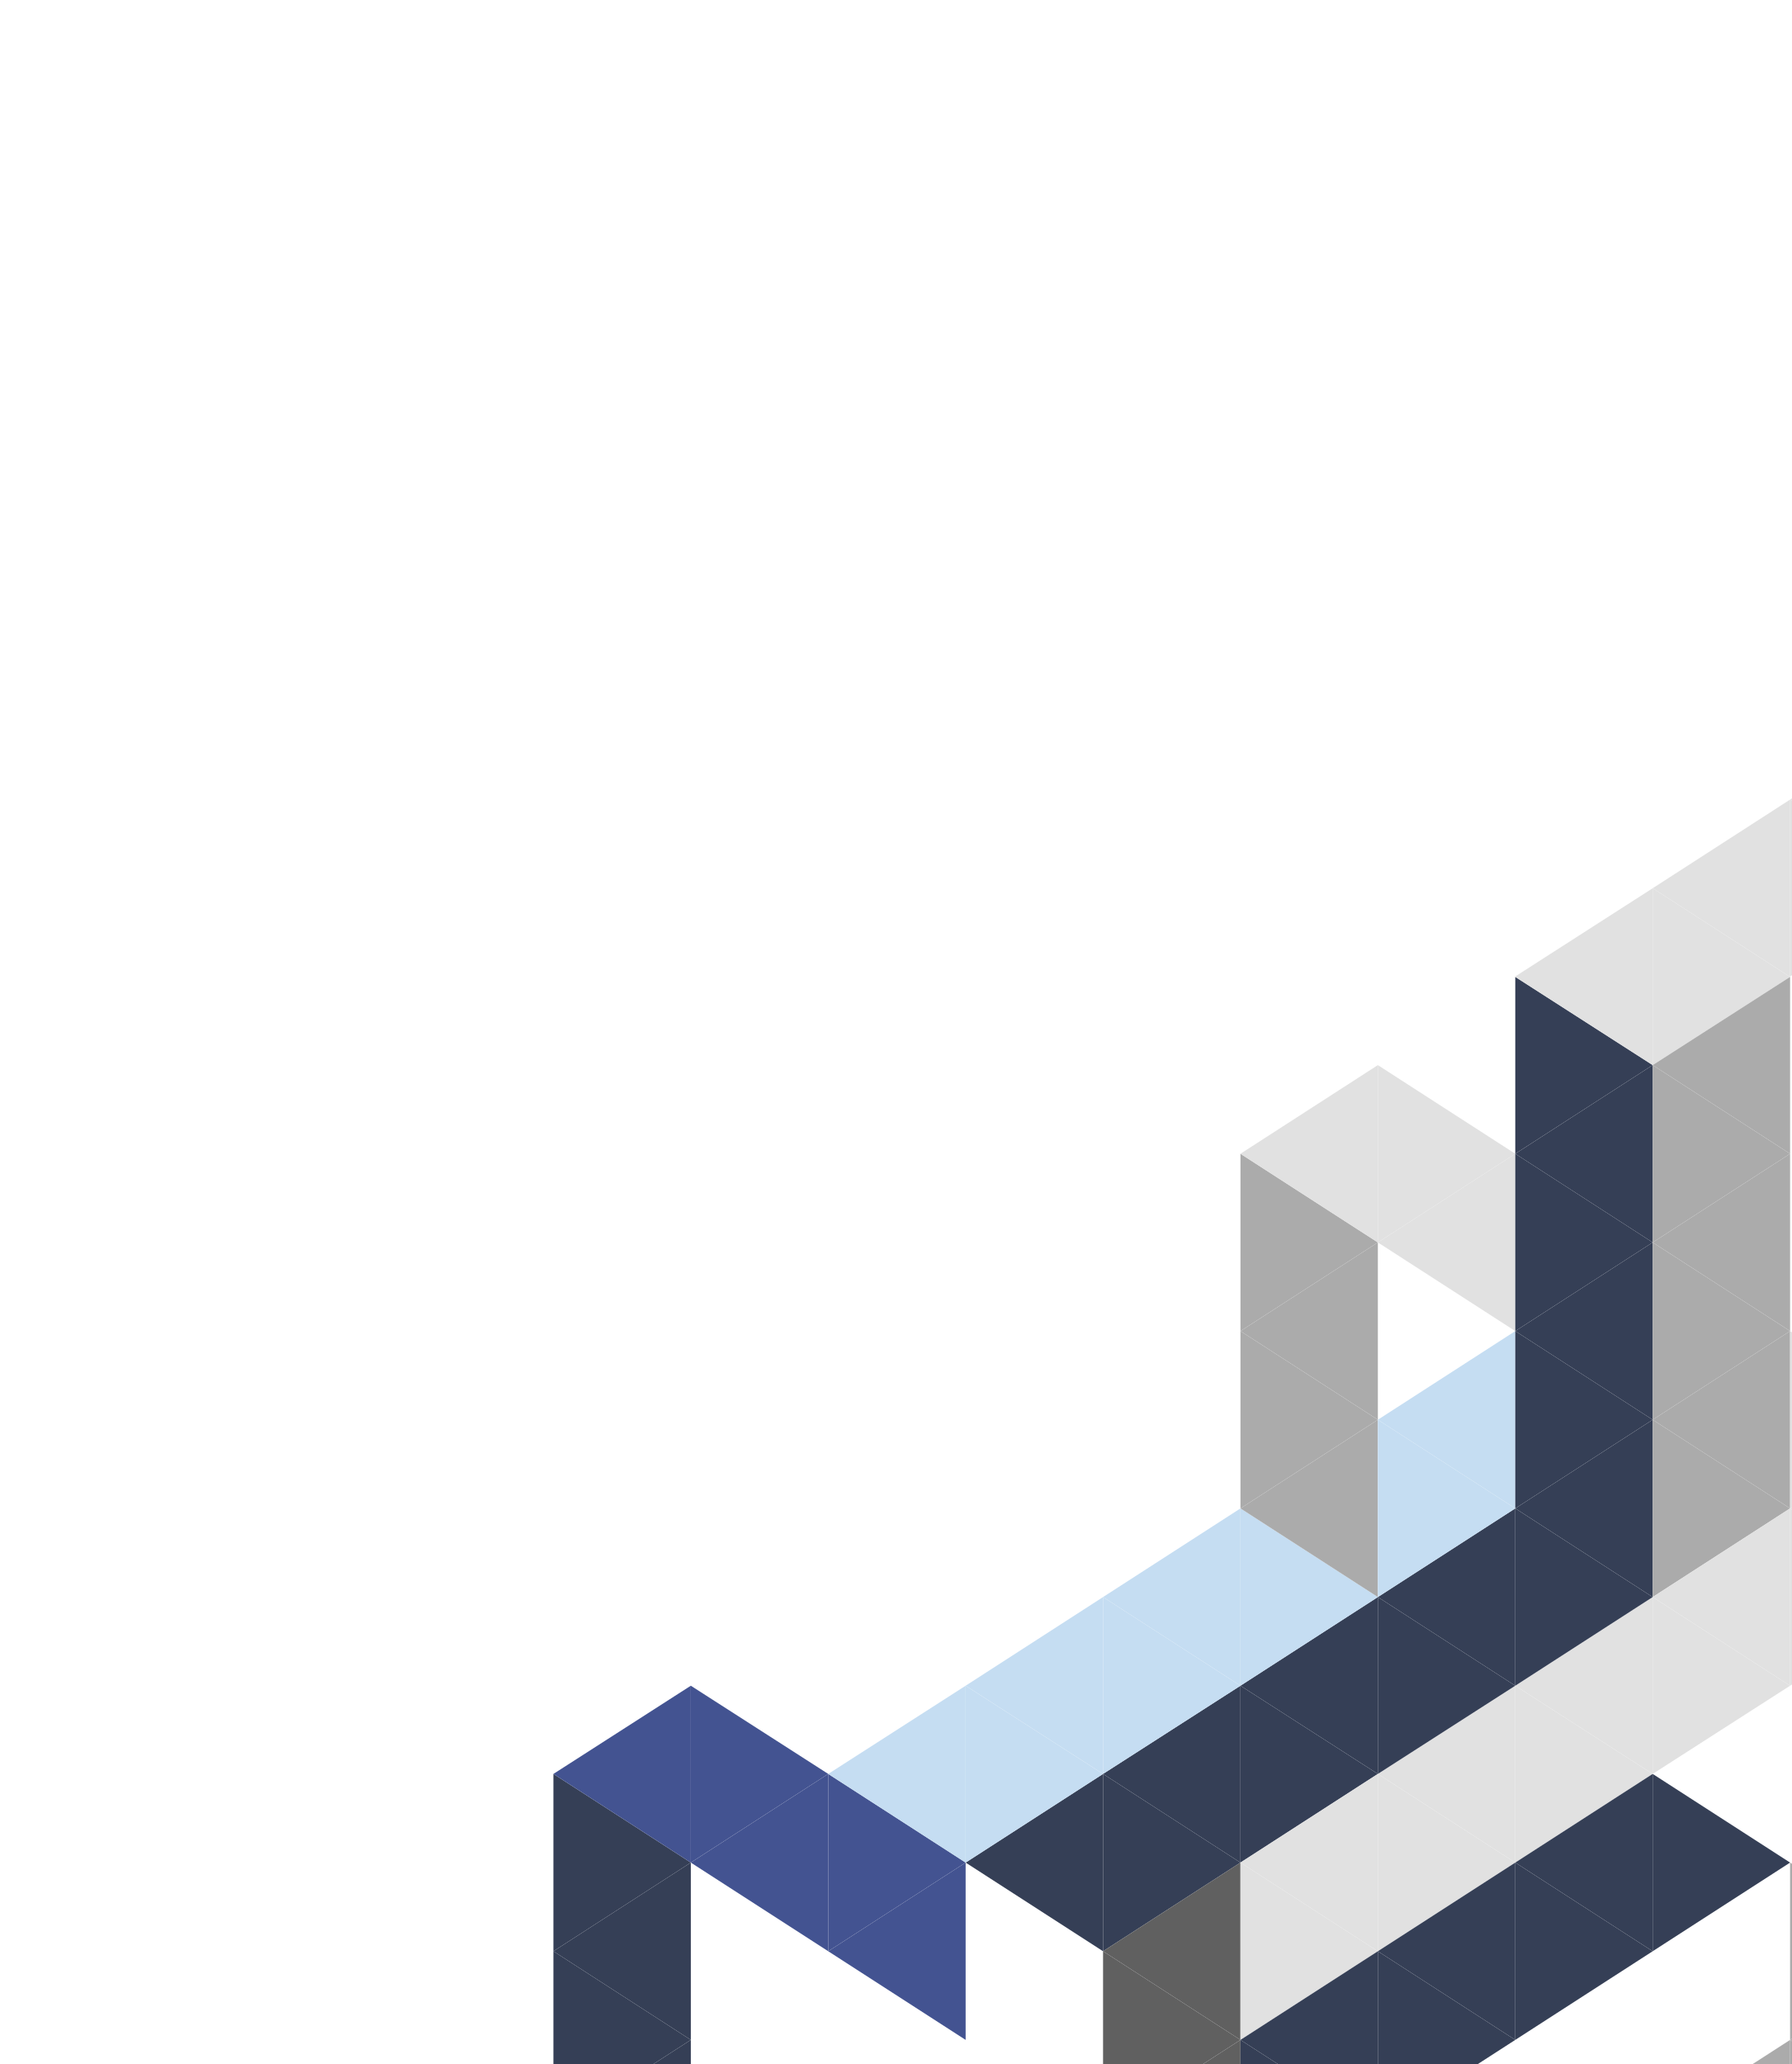
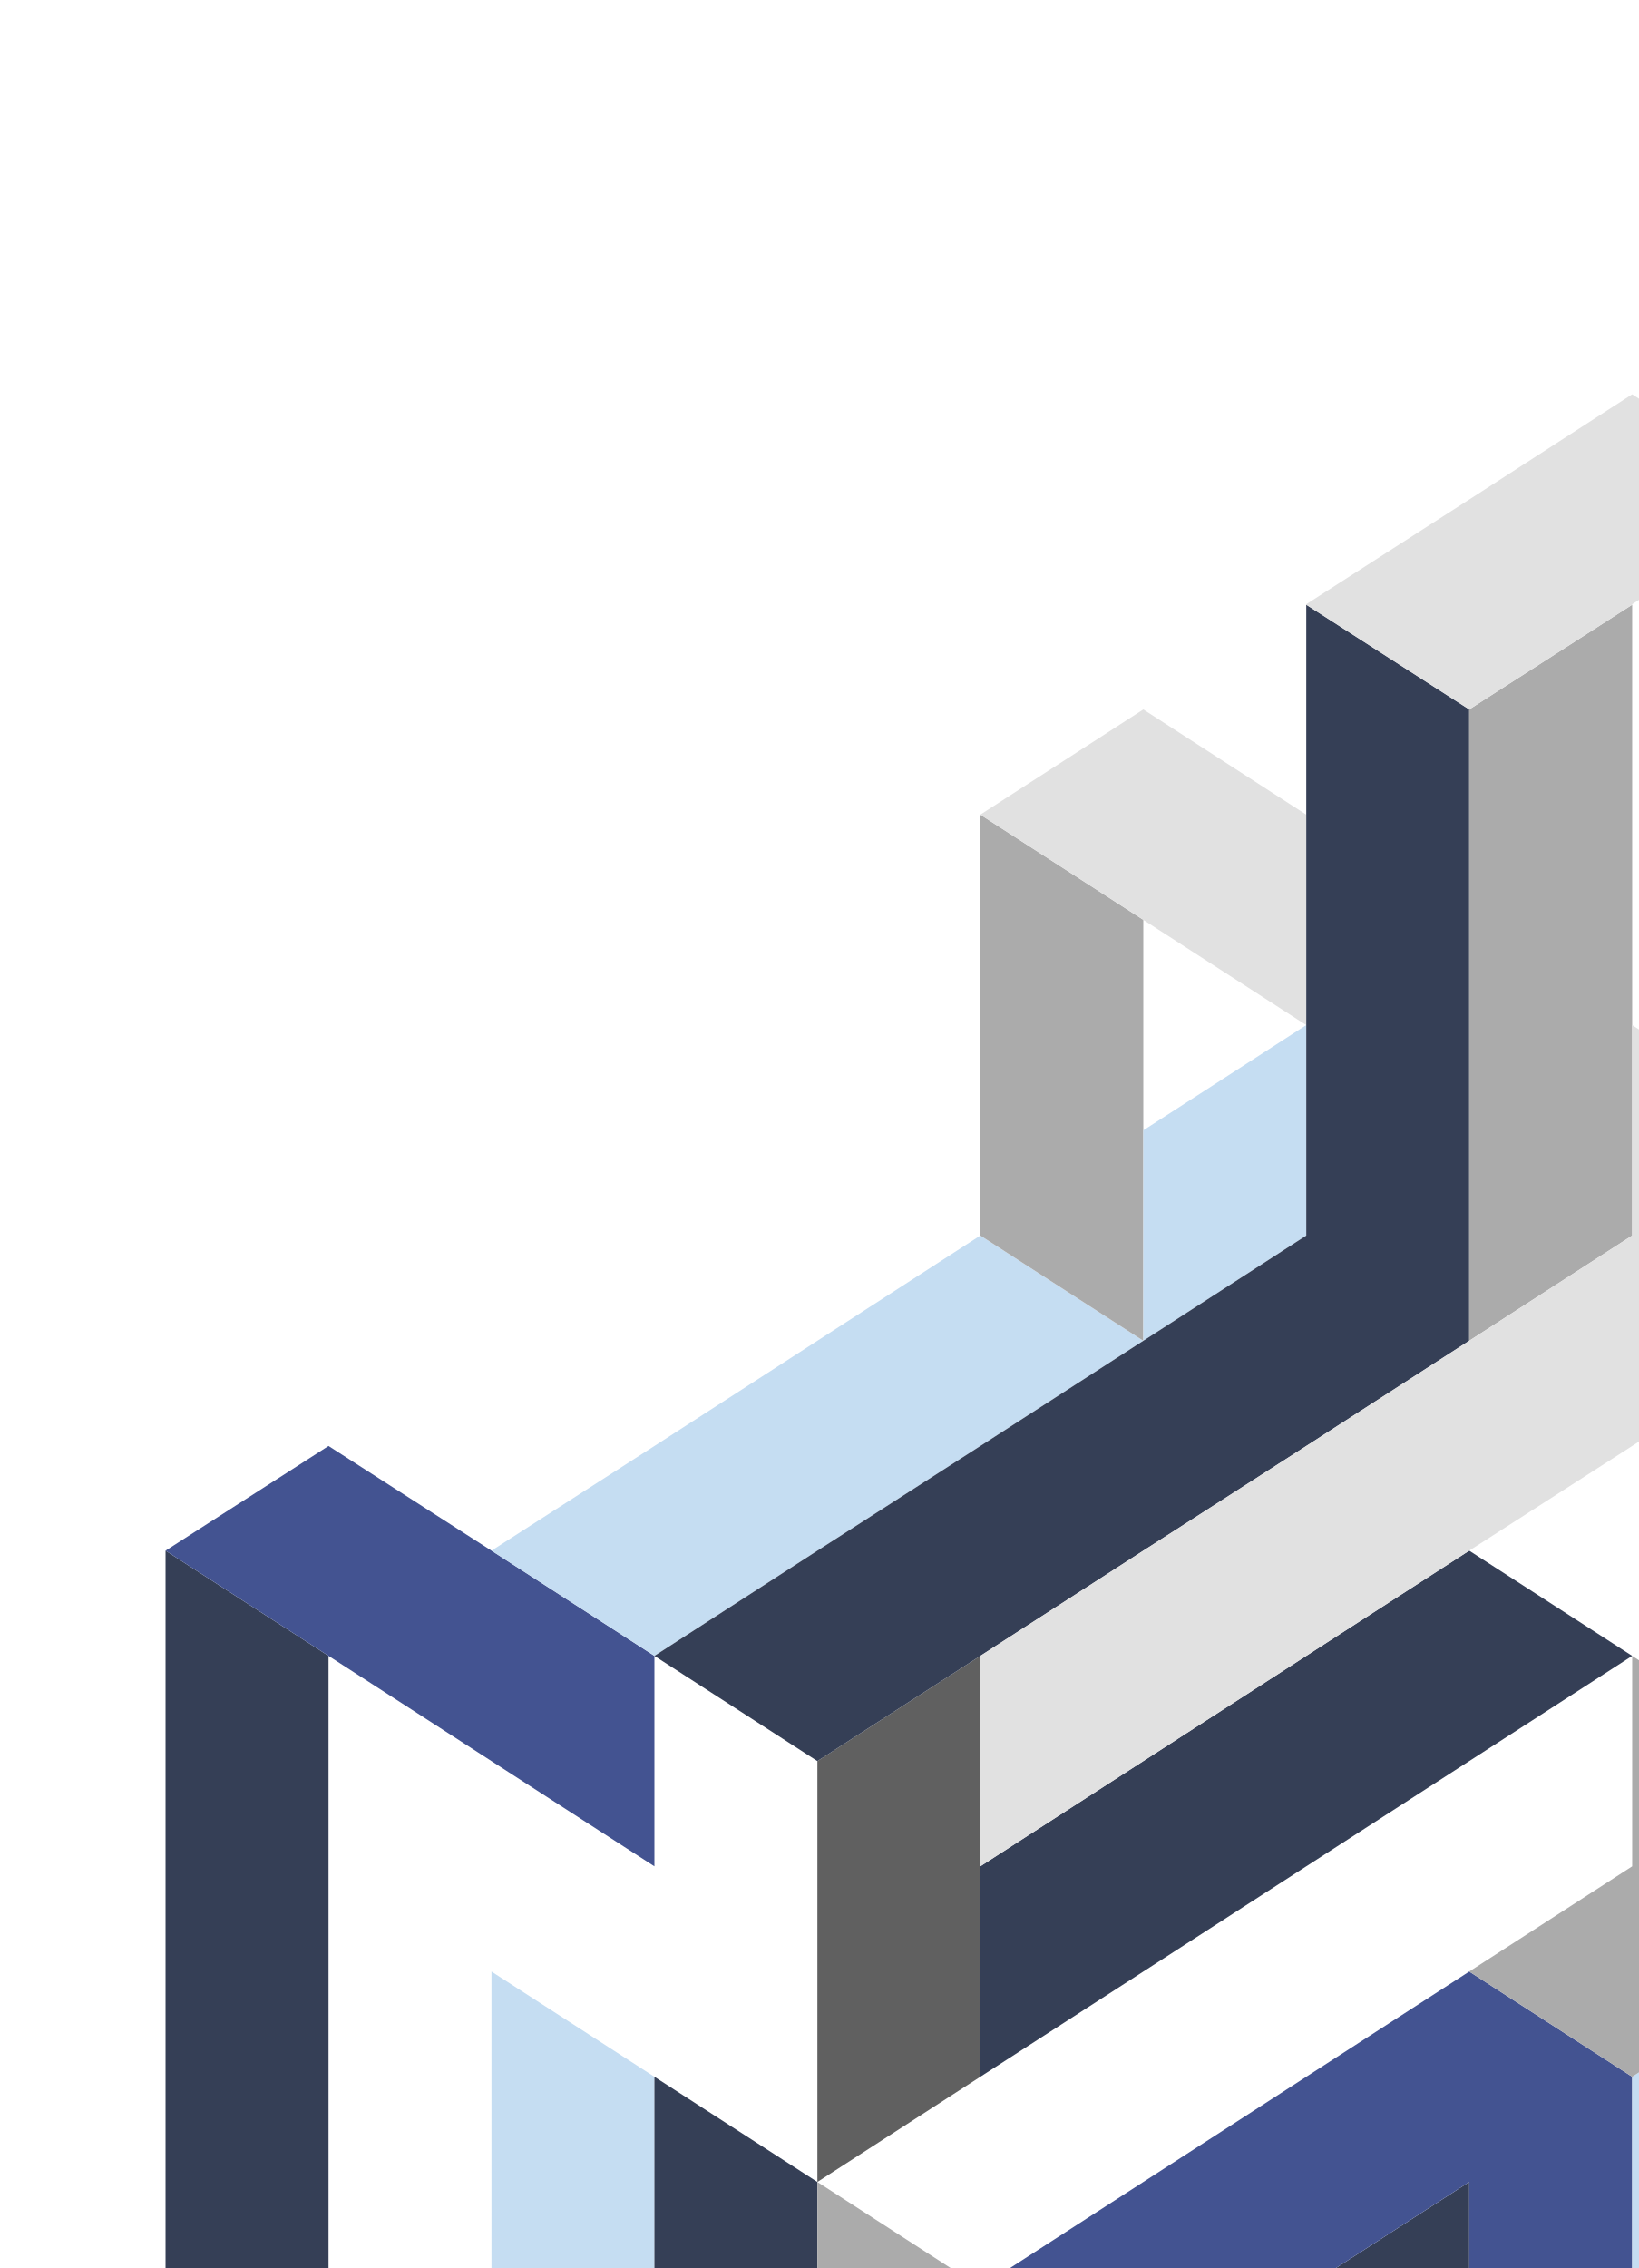
- <svg xmlns="http://www.w3.org/2000/svg" width="448" height="516" viewBox="0 0 448 516" fill="none">
-   <path d="M138.382 487.81V532.14L172.741 509.975L138.382 487.81Z" fill="#353F56" />
-   <path d="M138.382 443.481V487.81L172.741 465.646L138.382 443.481Z" fill="#353F56" />
-   <path d="M138.382 443.481L172.741 465.646V421.429L138.382 443.481Z" fill="#435391" />
-   <path d="M138.382 487.81L172.741 509.975V465.645L138.382 487.81Z" fill="#353F56" />
-   <path d="M138.382 532.14L172.741 554.304V509.975L138.382 532.14Z" fill="#353F56" />
-   <path d="M172.741 421.429V465.646L207.101 443.481L172.741 421.429Z" fill="#435391" />
-   <path d="M172.741 465.646L207.101 487.81V443.481L172.741 465.646Z" fill="#435391" />
-   <path d="M207.101 487.81L241.46 509.975V465.645L207.101 487.81Z" fill="#435391" />
-   <path d="M207.101 443.481V487.81L241.46 465.646L207.101 443.481Z" fill="#435391" />
-   <path d="M207.101 443.481L241.46 465.646V421.429L207.101 443.481Z" fill="#C5DDF2" />
-   <path d="M241.461 465.646L275.82 487.81V443.481L241.461 465.646Z" fill="#353F56" />
-   <path d="M241.461 421.429V465.646L275.82 443.481L241.461 421.429Z" fill="#C5DDF2" />
-   <path d="M241.461 421.429L275.82 443.481V399.264L241.461 421.429Z" fill="#C5DDF2" />
-   <path d="M275.821 532.14L310.18 554.304V509.975L275.821 532.14Z" fill="#606060" />
-   <path d="M275.821 487.81V532.14L310.18 509.975L275.821 487.81Z" fill="#606060" />
-   <path d="M275.821 443.481V487.81L310.18 465.646L275.821 443.481Z" fill="#353F56" />
-   <path d="M275.821 443.481L310.18 465.646V421.429L275.821 443.481Z" fill="#353F56" />
-   <path d="M275.821 399.264V443.481L310.18 421.429L275.821 399.264Z" fill="#C5DDF2" />
-   <path d="M275.821 399.264L310.18 421.429V377.099L275.821 399.264Z" fill="#C5DDF2" />
-   <path d="M275.821 487.81L310.18 509.975V465.645L275.821 487.81Z" fill="#606060" />
-   <path d="M310.179 509.975V554.304L344.539 532.14L310.179 509.975Z" fill="#353F56" />
-   <path d="M310.179 465.645V509.975L344.539 487.81L310.179 465.645Z" fill="#E1E1E1" />
-   <path d="M310.179 421.429V465.646L344.539 443.481L310.179 421.429Z" fill="#353F56" />
-   <path d="M310.179 421.429L344.539 443.481V399.264L310.179 421.429Z" fill="#353F56" />
-   <path d="M310.179 377.099V421.429L344.539 399.264L310.179 377.099Z" fill="#C5DDF2" />
-   <path d="M310.179 377.099L344.539 399.264V354.935L310.179 377.099Z" fill="#ABABAB" />
-   <path d="M310.179 332.77V377.099L344.539 354.935L310.179 332.77Z" fill="#ABABAB" />
-   <path d="M310.179 288.441V332.77L344.539 310.605L310.179 288.441Z" fill="#ABABAB" />
-   <path d="M310.179 288.441L344.539 310.605V266.276L310.179 288.441Z" fill="#E1E1E1" />
-   <path d="M310.179 332.77L344.539 354.935V310.605L310.179 332.77Z" fill="#ABABAB" />
-   <path d="M310.179 465.646L344.539 487.81V443.481L310.179 465.646Z" fill="#E1E1E1" />
-   <path d="M310.179 509.975L344.539 532.14V487.81L310.179 509.975Z" fill="#353F56" />
-   <path d="M344.539 487.81V532.14L378.898 509.975L344.539 487.81Z" fill="#353F56" />
-   <path d="M344.539 443.481V487.81L378.898 465.646L344.539 443.481Z" fill="#E1E1E1" />
-   <path d="M344.539 443.481L378.898 465.646V421.429L344.539 443.481Z" fill="#E1E1E1" />
-   <path d="M344.539 399.264V443.481L378.898 421.429L344.539 399.264Z" fill="#353F56" />
-   <path d="M344.539 399.264L378.898 421.429V377.099L344.539 399.264Z" fill="#353F56" />
-   <path d="M344.539 354.935V399.264L378.898 377.099L344.539 354.935Z" fill="#C5DDF2" />
-   <path d="M344.539 310.605L378.898 332.77V288.441L344.539 310.605Z" fill="#E1E1E1" />
-   <path d="M344.539 266.276V310.605L378.898 288.441L344.539 266.276Z" fill="#E1E1E1" />
-   <path d="M344.539 354.935L378.898 377.099V332.77L344.539 354.935Z" fill="#C5DDF2" />
-   <path d="M344.539 487.81L378.898 509.975V465.645L344.539 487.81Z" fill="#353F56" />
-   <path d="M378.898 465.645V509.975L413.258 487.81L378.898 465.645Z" fill="#353F56" />
-   <path d="M378.898 421.429V465.646L413.258 443.481L378.898 421.429Z" fill="#E1E1E1" />
-   <path d="M378.898 421.429L413.258 443.481V399.264L378.898 421.429Z" fill="#E1E1E1" />
-   <path d="M378.898 377.099V421.429L413.258 399.264L378.898 377.099Z" fill="#353F56" />
-   <path d="M378.898 332.77V377.099L413.258 354.935L378.898 332.77Z" fill="#353F56" />
-   <path d="M378.898 332.77L413.258 354.935V310.605L378.898 332.77Z" fill="#353F56" />
-   <path d="M378.898 288.441V332.77L413.258 310.605L378.898 288.441Z" fill="#353F56" />
-   <path d="M378.898 244.224V288.44L413.258 266.276L378.898 244.224Z" fill="#353F56" />
-   <path d="M378.898 244.111V244.224L413.258 266.276V222.059L378.898 244.111Z" fill="#E1E1E1" />
-   <path d="M378.898 288.441L413.258 310.605V266.276L378.898 288.441Z" fill="#353F56" />
-   <path d="M378.898 377.099L413.258 399.264V354.935L378.898 377.099Z" fill="#353F56" />
-   <path d="M378.898 465.646L413.258 487.81V443.481L378.898 465.646Z" fill="#353F56" />
-   <path d="M413.258 443.481V487.81L447.617 465.646L413.258 443.481Z" fill="#353F56" />
-   <path d="M413.258 399.264V443.481L447.617 421.429L413.258 399.264Z" fill="#E1E1E1" />
-   <path d="M413.258 354.935V399.264L447.617 377.099L413.258 354.935Z" fill="#ABABAB" />
-   <path d="M413.258 354.935L447.617 377.099V332.77L413.258 354.935Z" fill="#ABABAB" />
-   <path d="M413.258 310.605V354.935L447.617 332.77L413.258 310.605Z" fill="#ABABAB" />
-   <path d="M413.258 266.276V310.605L447.617 288.441L413.258 266.276Z" fill="#ABABAB" />
-   <path d="M413.258 222.059V266.276L447.617 244.224L413.258 222.059Z" fill="#E1E1E1" />
-   <path d="M413.258 222.059L447.617 244.224V244.111V199.894L413.258 222.059Z" fill="#E1E1E1" />
-   <path d="M413.258 266.276L447.617 288.44V244.224L413.258 266.276Z" fill="#ABABAB" />
-   <path d="M413.258 310.605L447.617 332.77V288.441L413.258 310.605Z" fill="#ABABAB" />
-   <path d="M413.258 399.264L447.617 421.429V377.099L413.258 399.264Z" fill="#E1E1E1" />
-   <path d="M413.258 532.14L447.617 554.304V509.975L413.258 532.14Z" fill="#ABABAB" />
-   <path d="M447.616 509.975V554.304L481.975 532.14L447.616 509.975Z" fill="#ABABAB" />
-   <path d="M447.616 509.975L481.975 532.14V487.81L447.616 509.975Z" fill="#ABABAB" />
-   <path d="M447.616 465.645V509.975L481.975 487.81L447.616 465.645Z" fill="#ABABAB" />
-   <path d="M447.616 377.099V421.429L481.975 399.264L447.616 377.099Z" fill="#E1E1E1" />
-   <path d="M447.616 377.099L481.975 399.264V354.935L447.616 377.099Z" fill="#E1E1E1" />
-   <path d="M447.616 332.77V377.099L481.975 354.935L447.616 332.77Z" fill="#E1E1E1" />
-   <path d="M447.616 199.894V244.111L481.975 222.059L447.616 199.894Z" fill="#E1E1E1" />
-   <path d="M447.616 199.894L481.975 222.059V177.729L447.616 199.894Z" fill="#E1E1E1" />
+ <svg xmlns="http://www.w3.org/2000/svg" width="341" height="472" viewBox="0 0 341 472" fill="none">
+   <path fill-rule="evenodd" clip-rule="evenodd" d="M68.382 344.611L34.458 322.714V366.509V410.305V454.1V497.784V541.58L68.382 519.682V475.998V432.203V388.407V344.611Z" fill="#353F56" />
+   <path fill-rule="evenodd" clip-rule="evenodd" d="M102.301 454.1V410.305L136.22 432.203V475.998V519.682L102.301 541.58V497.896V497.784V454.1Z" fill="#C5DDF2" />
+   <path fill-rule="evenodd" clip-rule="evenodd" d="M34.458 322.714L68.382 300.927L102.301 322.714L136.22 344.611V388.407L102.301 366.509L68.382 344.611L34.458 322.714ZM68.382 344.611L102.301 322.714L68.382 344.611Z" fill="#435391" />
+   <path fill-rule="evenodd" clip-rule="evenodd" d="M136.22 475.998V519.682L170.139 541.58V497.896V497.784V454.1V454.1L136.22 432.203V475.998Z" fill="#353F56" />
+   <path fill-rule="evenodd" clip-rule="evenodd" d="M170.139 366.509V410.305V454.1L204.058 432.203V388.407V344.611L170.139 366.509Z" fill="#606060" />
+   <path fill-rule="evenodd" clip-rule="evenodd" d="M204.058 300.927L170.139 322.714V279.029L204.058 257.132L237.982 279.029L204.058 300.927ZM170.139 279.029L136.22 300.927V344.611L170.139 322.714V279.029ZM136.22 344.611L102.301 322.714L136.22 300.927V344.611Z" fill="#C5DDF2" />
+   <path fill-rule="evenodd" clip-rule="evenodd" d="M204.058 169.541V213.336V257.131L237.982 279.029V235.234V191.438L204.058 169.541Z" fill="#ABABAB" />
+   <path fill-rule="evenodd" clip-rule="evenodd" d="M170.139 497.784V454.1L204.058 475.998L237.982 497.896V541.58L204.058 519.682L170.139 497.896V497.784Z" fill="#ABABAB" />
+   <path fill-rule="evenodd" clip-rule="evenodd" d="M237.982 147.643L271.901 169.541V213.336L237.982 191.438L204.058 169.541L237.982 147.643Z" fill="#E1E1E1" />
+   <path fill-rule="evenodd" clip-rule="evenodd" d="M237.982 235.234V279.029L271.901 257.131V257.132V257.131V213.336L237.982 235.234Z" fill="#C5DDF2" />
+   <path fill-rule="evenodd" clip-rule="evenodd" d="M271.901 475.998V519.682L305.82 541.58V497.896V497.784V454.1L271.901 475.998Z" fill="#353F56" />
+   <path fill-rule="evenodd" clip-rule="evenodd" d="M271.901 169.541V125.856L305.82 147.643L271.901 169.541ZM271.901 257.132V213.336V169.541L305.82 147.643V191.438V235.234V279.029L271.901 300.927V257.132ZM271.901 257.132L237.982 279.029L204.058 300.927L170.139 322.714V366.509L204.058 344.611L237.982 322.714L271.901 300.927V257.132ZM170.139 366.509L136.22 344.611L170.139 322.714V366.509Z" fill="#353F56" />
+   <path fill-rule="evenodd" clip-rule="evenodd" d="M305.82 410.305L271.901 432.203V475.998L305.82 454.1V497.784V497.896V541.58L339.739 519.682V475.998V432.203L305.82 410.305ZM271.901 432.203L237.982 454.1L204.058 475.998L237.982 497.896L271.901 475.998V432.203Z" fill="#435391" />
+   <path fill-rule="evenodd" clip-rule="evenodd" d="M305.82 322.714L271.901 344.611V388.407L305.82 366.509V366.509L339.739 344.611L305.82 322.714V322.714V322.714ZM237.982 410.305L271.901 388.407V344.611L237.982 366.509L204.058 388.407V432.203L237.982 410.305Z" fill="#353F56" />
+   <path fill-rule="evenodd" clip-rule="evenodd" d="M339.739 125.856L305.82 147.643V191.438V235.234V279.029L339.739 257.132V213.336V169.541V125.856Z" fill="#ABABAB" />
+   <path fill-rule="evenodd" clip-rule="evenodd" d="M339.739 82.061L305.82 103.958V103.959L271.901 125.745V125.856L305.82 147.642V147.643V147.642L339.739 125.856V125.745L373.658 103.958L339.739 82.061Z" fill="#E1E1E1" />
+   <path fill-rule="evenodd" clip-rule="evenodd" d="M339.739 432.203L373.658 410.305V454.1V497.784V497.896V541.58L339.739 519.682V475.998V432.203Z" fill="#C5DDF2" />
+   <path fill-rule="evenodd" clip-rule="evenodd" d="M373.658 366.509L339.739 344.611V388.407L305.82 410.305L339.739 432.203L373.658 410.305V366.509ZM373.658 410.305V366.509L407.577 388.407L373.658 410.305Z" fill="#ABABAB" />
+   <path fill-rule="evenodd" clip-rule="evenodd" d="M339.739 257.131V213.336L373.658 235.234V279.029L339.984 257.288L373.658 279.029L339.739 300.927L305.82 322.713V322.714L271.901 344.611V300.927L305.82 279.03V279.029L339.739 257.132V257.131ZM271.901 300.927L237.982 322.714L204.058 344.611V388.407L237.982 366.509L271.901 344.611V300.927ZM373.658 279.029L407.577 300.927V257.132L373.658 279.029ZM373.658 279.029V235.234L407.577 257.131L373.658 279.029Z" fill="#E1E1E1" />
</svg>
